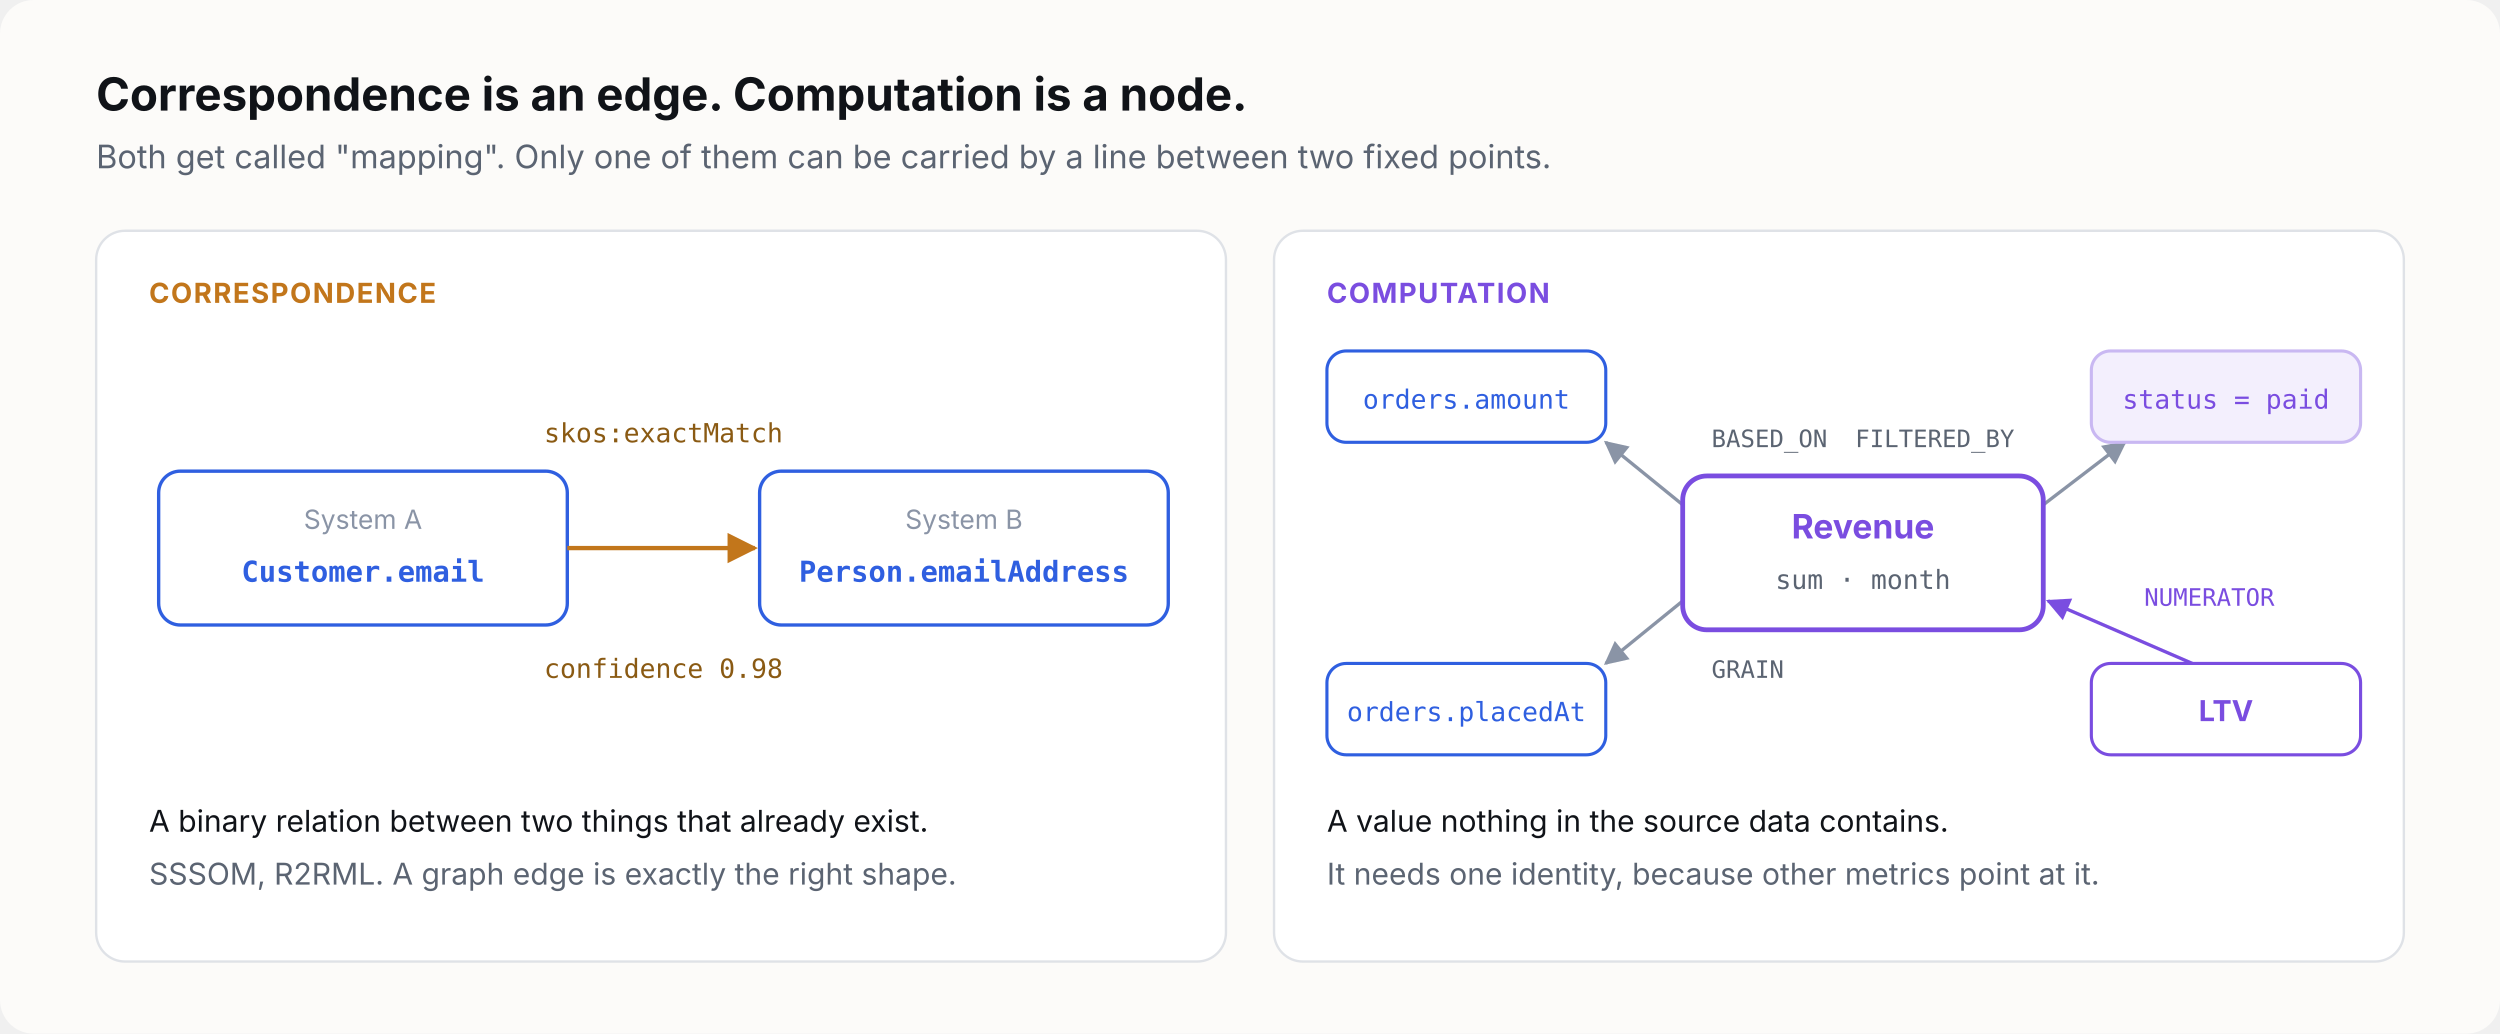
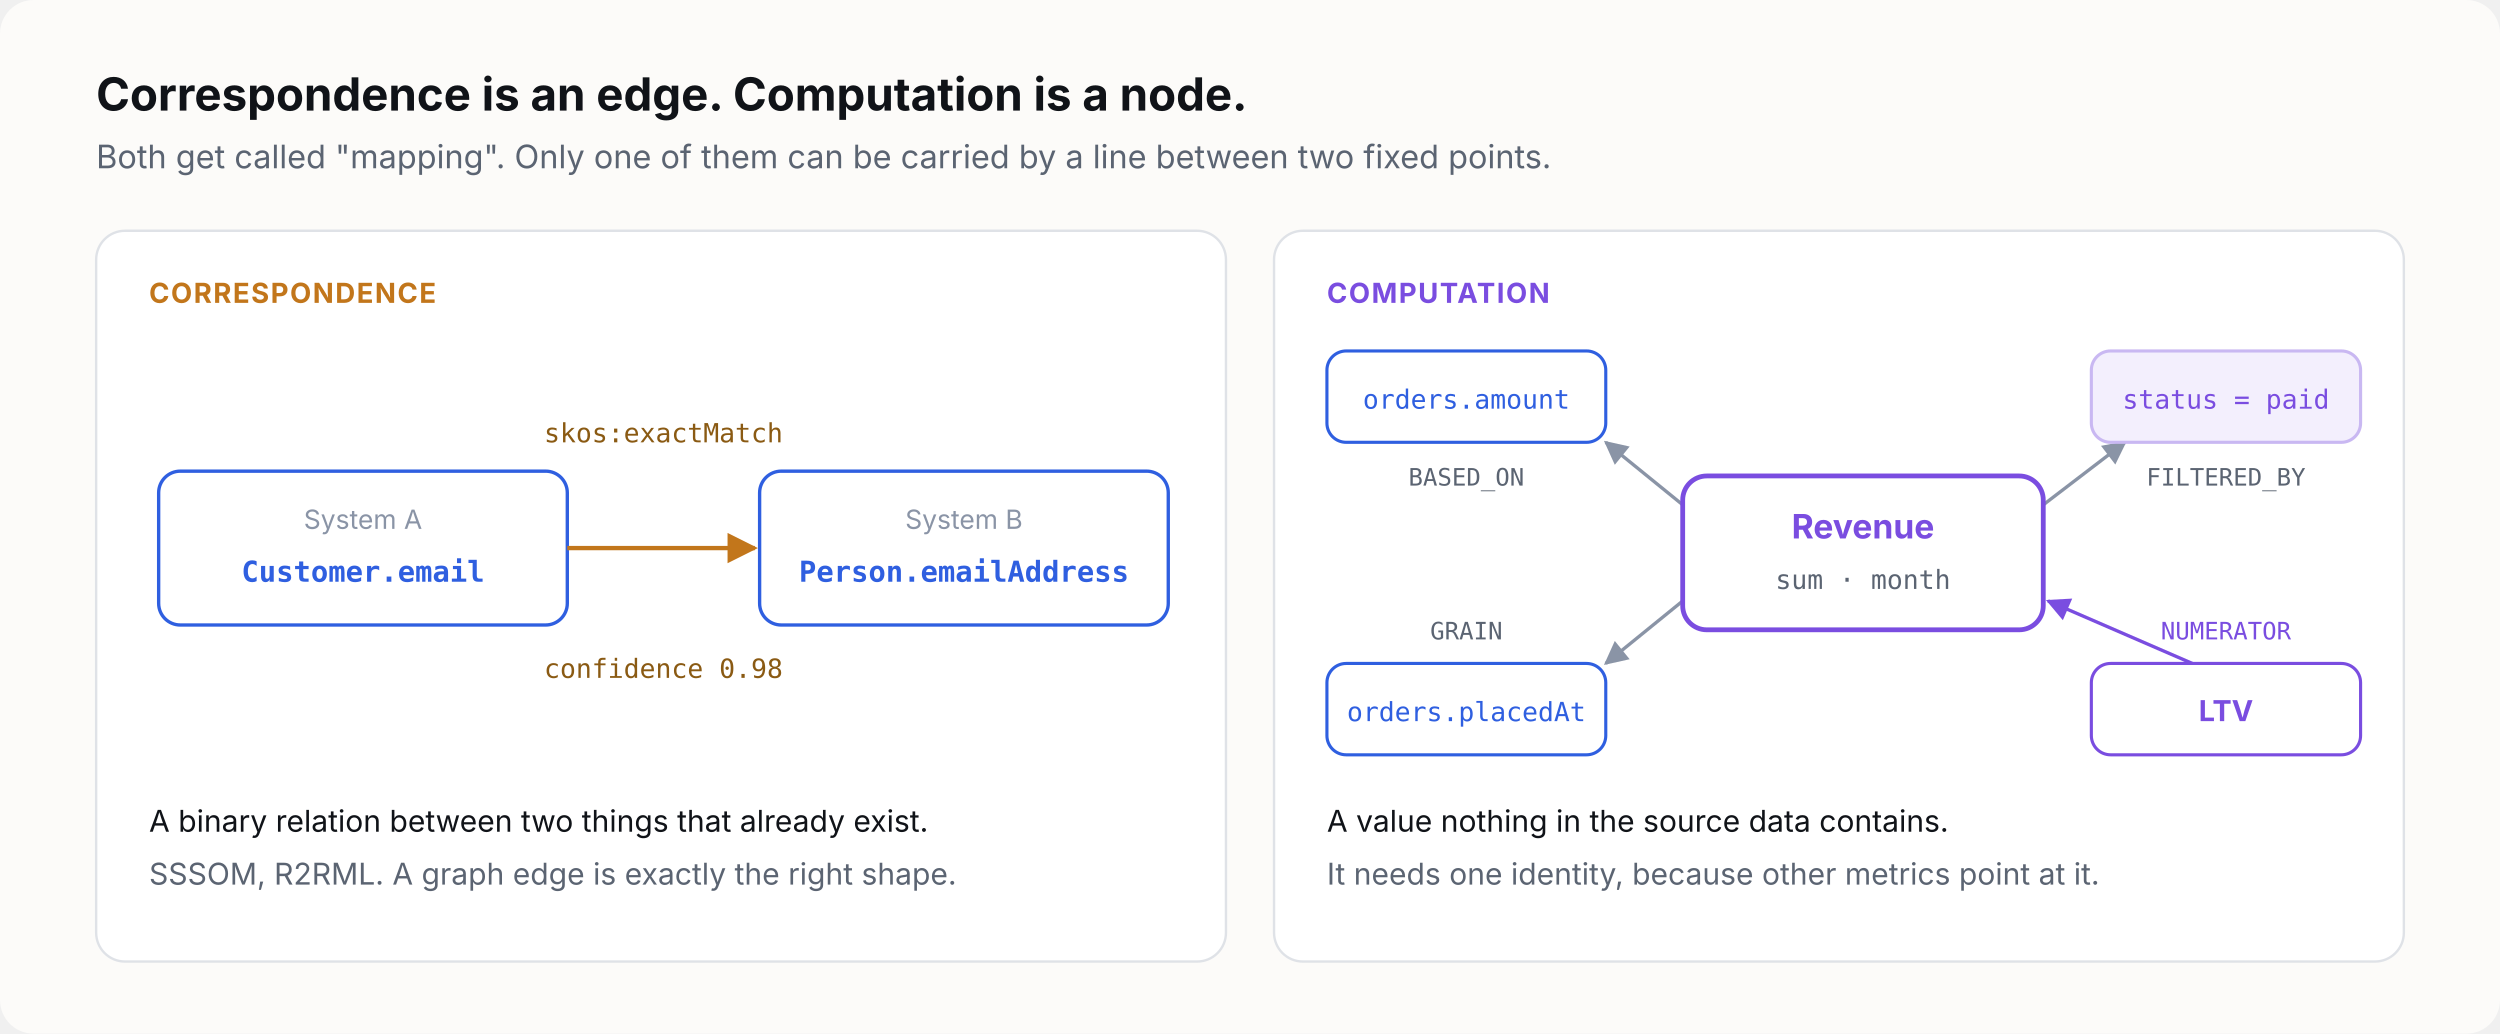
<svg xmlns="http://www.w3.org/2000/svg" viewBox="0 0 1040 430" width="1040" height="430" font-family="ui-sans-serif, -apple-system, Segoe UI, Inter, Helvetica, Arial, sans-serif" role="img" aria-label="Two kinds of mapping. Correspondence is an edge between two fields that already exist, such as Customer.email exactMatch Person.emailAddress with a confidence. Computation is a node: Revenue sums orders.amount, filtered by paid status, at a monthly grain on placedAt, and LTV points at it as its numerator.">
  <rect width="1040" height="430" rx="14" fill="#fcfbf9" />
  <defs>
    <marker id="ca" viewBox="0 0 10 10" refX="9" refY="5" markerWidth="7" markerHeight="7" orient="auto-start-reverse">
      <path d="M0 0 L10 5 L0 10 z" fill="#c2761b" />
    </marker>
    <marker id="cg" viewBox="0 0 10 10" refX="9" refY="5" markerWidth="7" markerHeight="7" orient="auto-start-reverse">
      <path d="M0 0 L10 5 L0 10 z" fill="#8a94a6" />
    </marker>
    <marker id="cp" viewBox="0 0 10 10" refX="9" refY="5" markerWidth="7" markerHeight="7" orient="auto-start-reverse">
      <path d="M0 0 L10 5 L0 10 z" fill="#7a4de0" />
    </marker>
  </defs>
  <text x="40" y="46" font-size="19" font-weight="700" fill="#101318">Correspondence is an edge. Computation is a node.</text>
  <text x="40" y="70" font-size="13.5" fill="#5b6472">Both get called "mapping". Only one of them can be carried by a line between two fixed points.</text>
  <rect x="40" y="96" width="470" height="304" rx="12" fill="#ffffff" stroke="#dfe2e7" />
  <text x="62" y="126" font-size="11.5" font-weight="700" fill="#c2761b" letter-spacing="0.6">CORRESPONDENCE</text>
  <rect x="66" y="196" width="170" height="64" rx="9" fill="#ffffff" stroke="#2f5fe0" stroke-width="1.4" />
  <text x="151" y="220" font-size="11" fill="#8a94a6" text-anchor="middle">System A</text>
  <text x="151" y="242" font-family="ui-monospace, Menlo, monospace" font-size="12" font-weight="700" fill="#2f5fe0" text-anchor="middle">Customer.email</text>
  <rect x="316" y="196" width="170" height="64" rx="9" fill="#ffffff" stroke="#2f5fe0" stroke-width="1.4" />
  <text x="401" y="220" font-size="11" fill="#8a94a6" text-anchor="middle">System B</text>
  <text x="401" y="242" font-family="ui-monospace, Menlo, monospace" font-size="12" font-weight="700" fill="#2f5fe0" text-anchor="middle">Person.emailAddress</text>
  <path d="M236 228 H314" stroke="#c2761b" stroke-width="1.8" fill="none" marker-end="url(#ca)" />
  <text x="276" y="184" font-family="ui-monospace, Menlo, monospace" font-size="11" fill="#8a5a13" text-anchor="middle">skos:exactMatch</text>
  <text x="276" y="282" font-family="ui-monospace, Menlo, monospace" font-size="11" fill="#8a5a13" text-anchor="middle">confidence 0.98</text>
  <text x="62" y="346" font-size="12.5" fill="#101318">A binary relation between two things that already exist.</text>
  <text x="62" y="368" font-size="12.5" fill="#5b6472">SSSOM, R2RML. A graph edge is exactly the right shape.</text>
  <rect x="530" y="96" width="470" height="304" rx="12" fill="#ffffff" stroke="#dfe2e7" />
  <text x="552" y="126" font-size="11.5" font-weight="700" fill="#7a4de0" letter-spacing="0.6">COMPUTATION</text>
  <g stroke="#8a94a6" stroke-width="1.4" fill="none" marker-end="url(#cg)">
    <path d="M700 210 L668 184" />
    <path d="M700 250 L668 276" />
    <path d="M850 210 L884 184" />
  </g>
  <path d="M912 276 L852 250" stroke="#7a4de0" stroke-width="1.4" fill="none" marker-end="url(#cp)" />
-   <g font-family="ui-monospace, Menlo, monospace" font-size="10" fill="#5b6472">
-     <text x="712" y="186">BASED_ON</text>
-     <text x="712" y="282">GRAIN</text>
-     <text x="838" y="186" text-anchor="end">FILTERED_BY</text>
-     <text x="892" y="252" fill="#7a4de0">NUMERATOR</text>
+   <g font-family="ui-monospace, Menlo, monospace" font-size="10" fill="#5b6472" text-anchor="middle">
+     <text x="610" y="202">BASED_ON</text>
+     <text x="610" y="266">GRAIN</text>
+     <text x="926" y="202">FILTERED_BY</text>
+     <text x="926" y="266" fill="#7a4de0">NUMERATOR</text>
  </g>
  <rect x="552" y="146" width="116" height="38" rx="8" fill="#ffffff" stroke="#2f5fe0" stroke-width="1.3" />
  <text x="610" y="170" font-family="ui-monospace, Menlo, monospace" font-size="11" fill="#2f5fe0" text-anchor="middle">orders.amount</text>
  <rect x="552" y="276" width="116" height="38" rx="8" fill="#ffffff" stroke="#2f5fe0" stroke-width="1.3" />
  <text x="610" y="300" font-family="ui-monospace, Menlo, monospace" font-size="11" fill="#2f5fe0" text-anchor="middle">orders.placedAt</text>
  <rect x="870" y="146" width="112" height="38" rx="8" fill="#f3effd" stroke="#c9b8f2" stroke-width="1.3" />
  <text x="926" y="170" font-family="ui-monospace, Menlo, monospace" font-size="11" fill="#7a4de0" text-anchor="middle">status = paid</text>
  <rect x="870" y="276" width="112" height="38" rx="8" fill="#ffffff" stroke="#7a4de0" stroke-width="1.3" />
  <text x="926" y="300" font-size="12" font-weight="700" fill="#7a4de0" text-anchor="middle">LTV</text>
  <rect x="700" y="198" width="150" height="64" rx="10" fill="#ffffff" stroke="#7a4de0" stroke-width="2" />
  <text x="775" y="224" font-size="14" font-weight="700" fill="#7a4de0" text-anchor="middle">Revenue</text>
  <text x="775" y="245" font-family="ui-monospace, Menlo, monospace" font-size="11" fill="#5b6472" text-anchor="middle">sum · month</text>
  <text x="552" y="346" font-size="12.5" fill="#101318">A value nothing in the source data contains.</text>
  <text x="552" y="368" font-size="12.5" fill="#5b6472">It needs one identity, because other metrics point at it.</text>
</svg>
